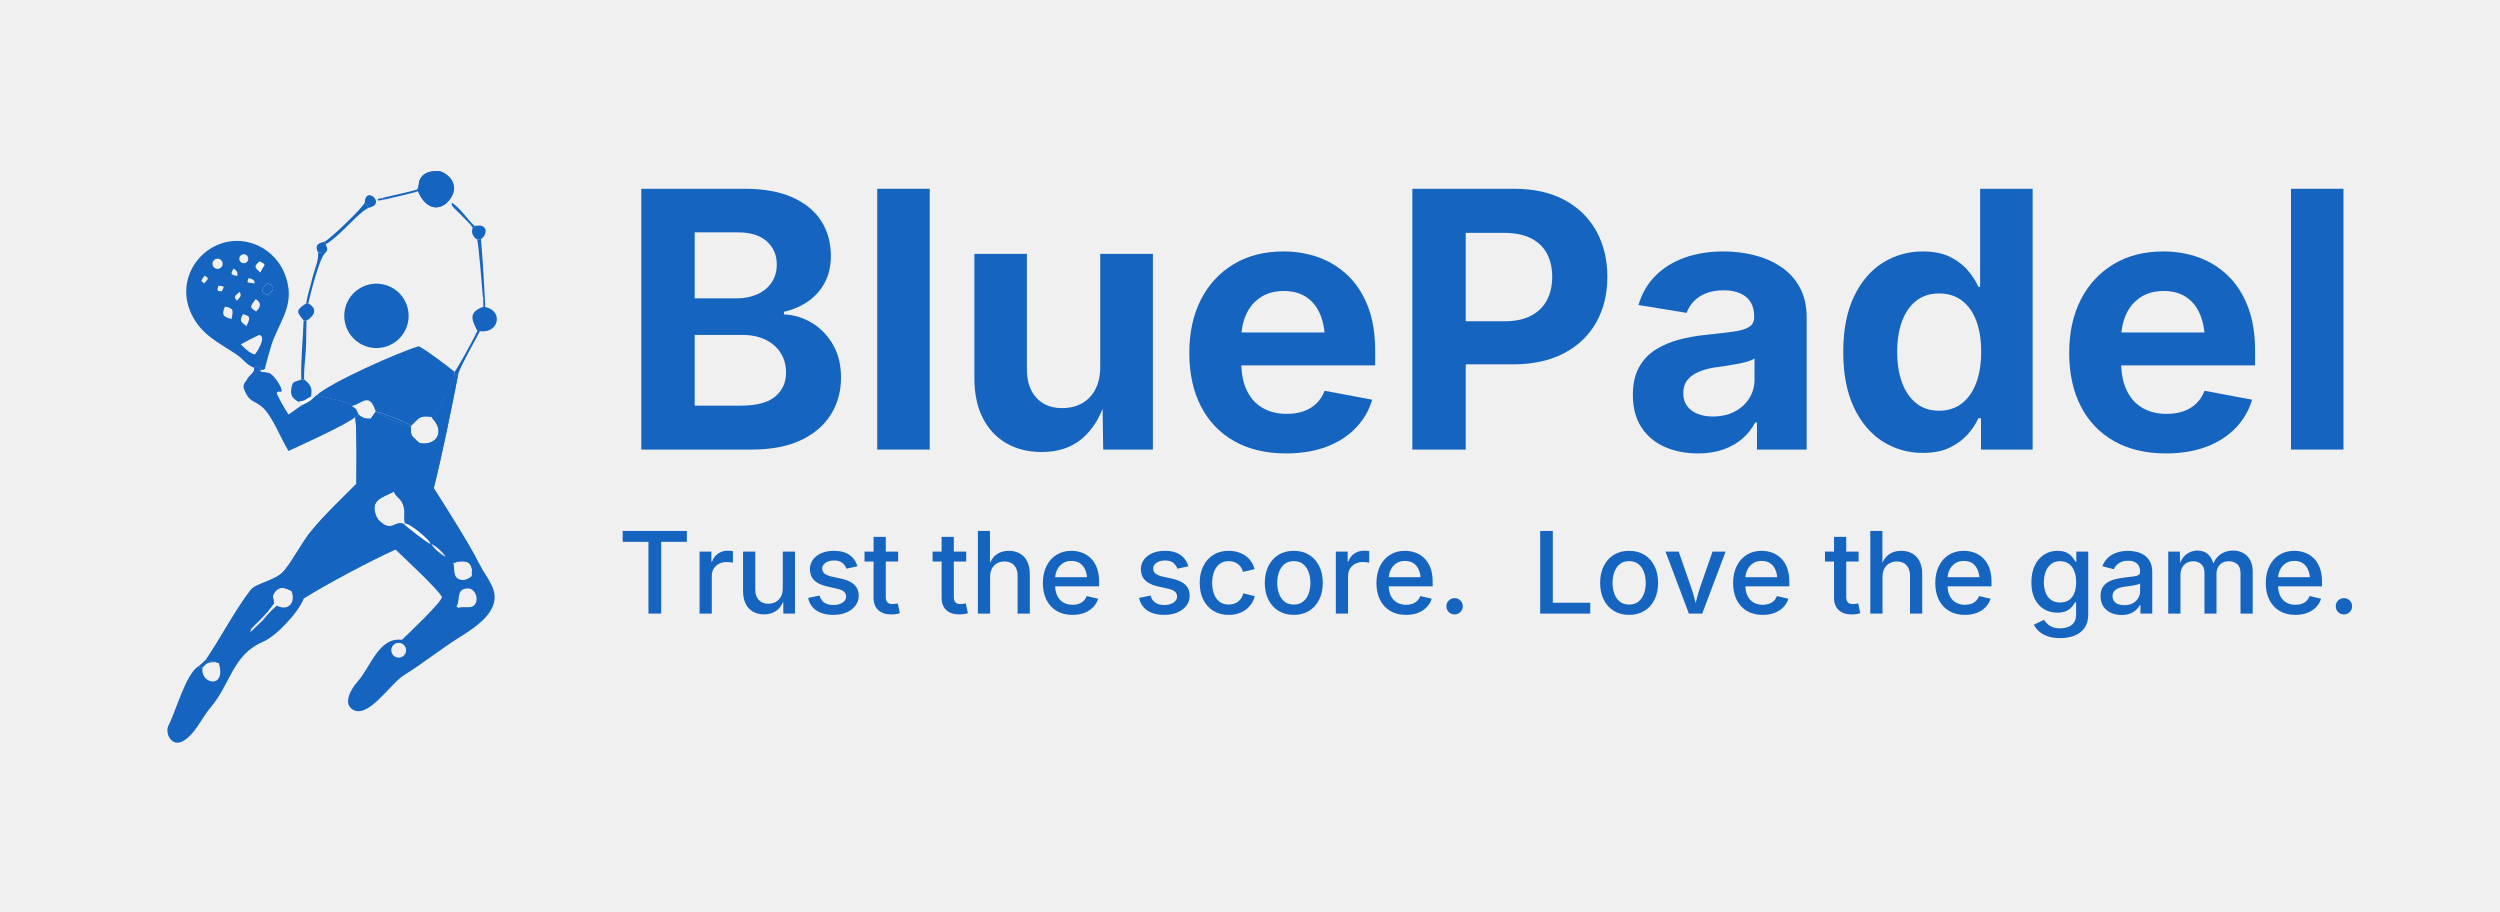
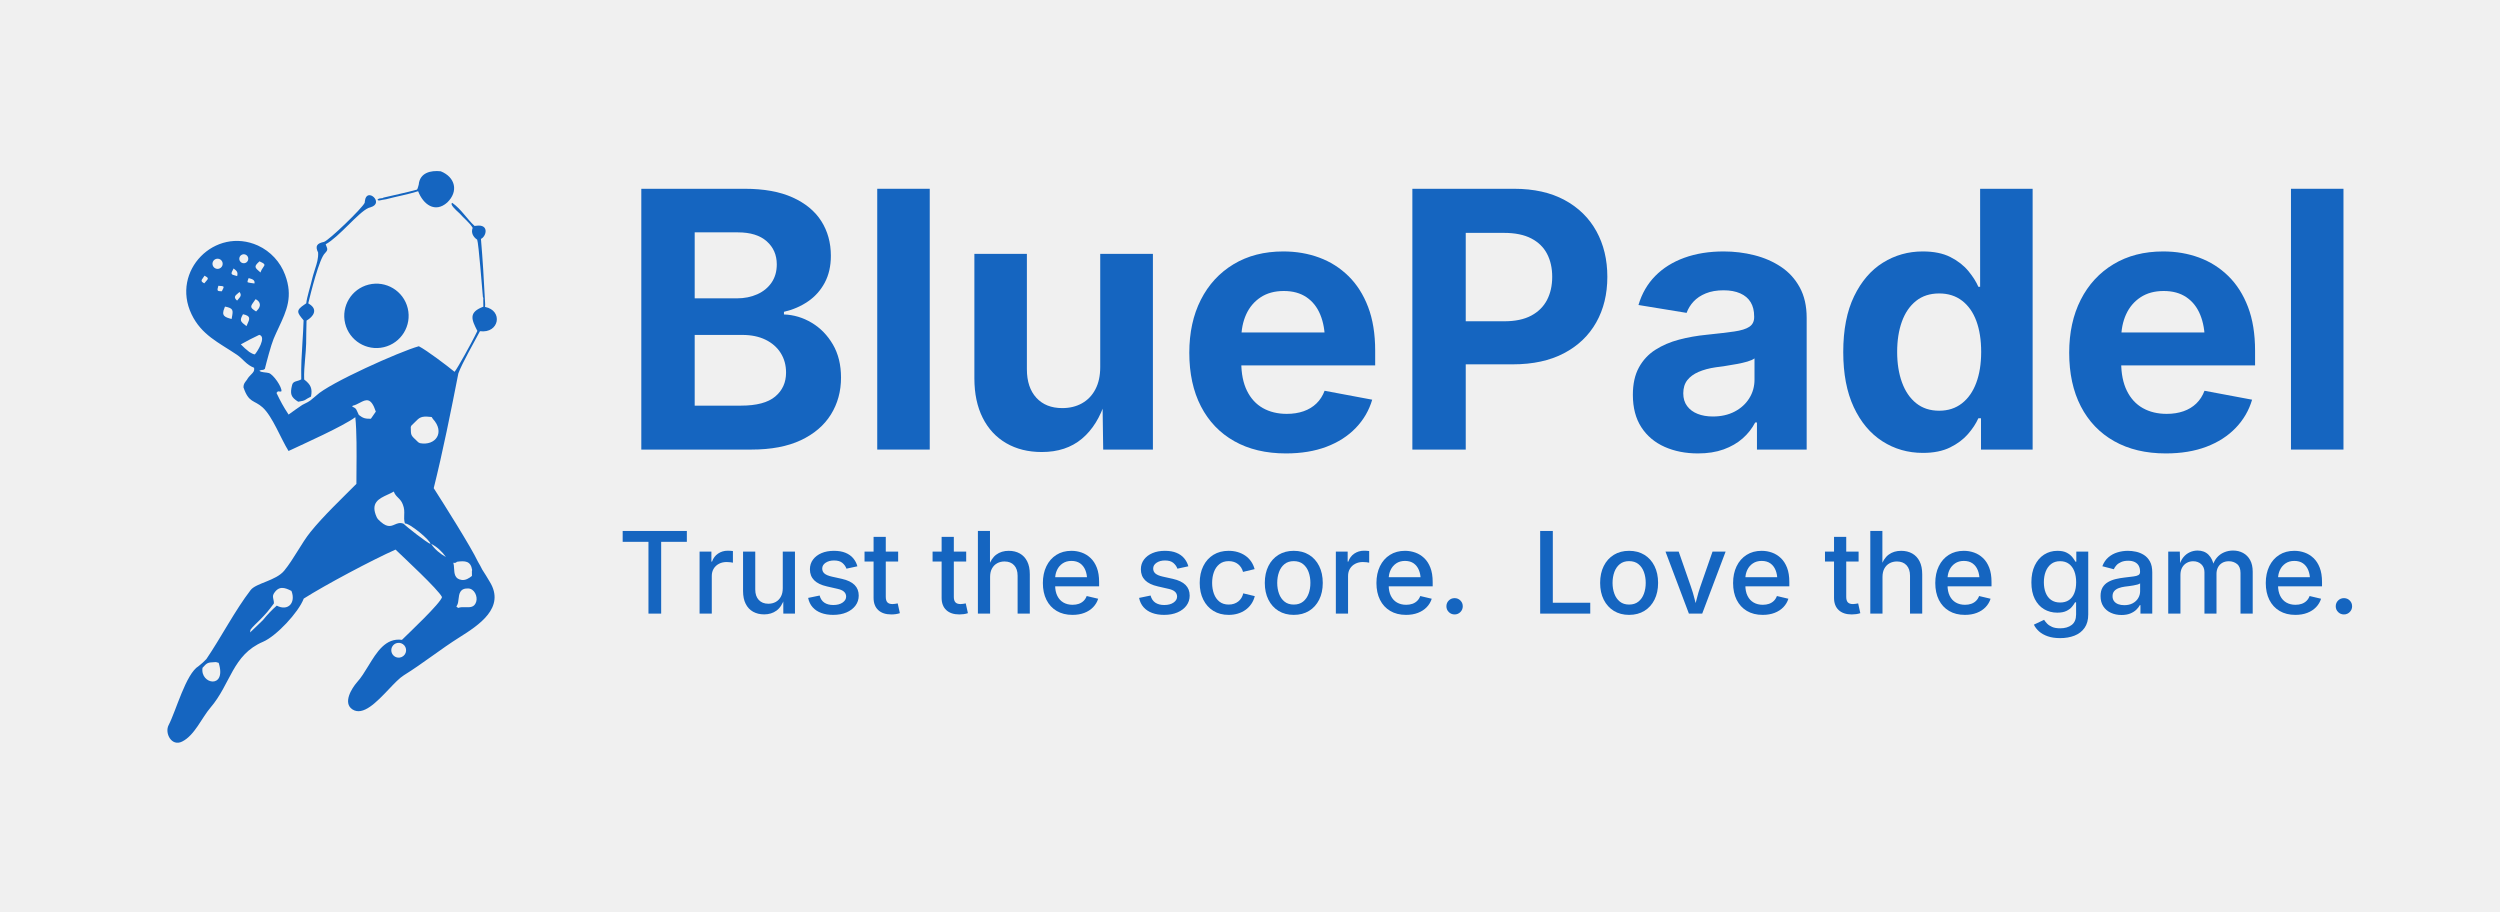
<svg xmlns="http://www.w3.org/2000/svg" width="823" height="300" viewBox="0 0 823 300">
-   <g transform="translate(-41.69,-209.95) scale(0.7023)">
-     <path fill="#1565C0" d="M274.209 473.991C270.862 491.089 266.87 511.021 262.669 527.773C267.278 534.977 280.028 555.115 283.403 562.259C284.228 563.591 284.702 564.585 285.417 565.954C286.48 567.535 287.888 569.897 288.876 571.565C296.486 583.779 283.706 592.039 274.699 597.707C265.82 603.294 257.672 609.887 248.633 615.501C242.312 619.427 231.829 636.295 224.548 631.463C219.966 628.423 224.224 621.586 226.714 618.744C233.122 611.756 236.842 597.393 247.78 598.87C250.952 595.733 265.844 581.763 266.556 578.826C264.847 575.284 248.562 560.228 244.768 556.566C233.836 561.418 211.809 573.131 201.745 579.524C199.245 586.096 188.809 597.159 182.663 599.776C168.282 605.9 167.547 619.557 157.991 630.673C153.971 635.349 150.582 643.659 144.746 646.54C139.779 649.064 136.455 642.561 138.398 638.851C141.894 632.174 146.464 614.761 152.489 611.161L154.285 611.991C153.124 619.783 165.736 622.077 161.867 609.655L160.579 609.289L160.69 609.048C158.482 608.73 157.561 609.353 156.101 607.882C162.968 597.774 169.524 585.053 176.856 575.527C179.375 572.256 188.723 571.172 192.604 566.432C197.085 560.957 200.687 553.547 204.873 548.348C210.927 540.828 219.578 532.656 226.424 525.758C226.427 516.753 226.802 503.1 225.916 494.499L227.555 493.445C229.588 495.043 230.634 495.264 233.203 495.237C234.084 494.059 234.668 493.03 235.525 491.889C236.531 493.381 249.818 498.853 251.904 499.098C251.998 503.519 251.834 502.765 255.424 506.26L256.226 506.684C263.56 508.039 268.123 501.612 262.244 495.27C265.302 490.724 269.248 481.179 272.538 475.687C273.12 475.112 273.648 474.589 274.209 473.991ZM236.477 542.258C243.024 549.151 244.052 542.656 248.567 544.451L249.149 544.342C248.204 540.717 249.645 538.959 248.113 535.228C246.913 532.304 244.921 532.066 243.954 529.361C239.356 532.067 232.07 532.965 235.965 541.438L236.477 542.258ZM195.979 575.943C192.936 574.381 190.034 573.293 187.645 577.309C186.777 578.767 187.937 580.291 187.723 581.845C185.121 585.31 184.208 586.469 181.135 589.562C180.156 590.537 177.368 593.15 176.774 594.144L176.583 595.41C178.578 593.433 180.686 591.583 182.642 589.588C184.383 587.396 186.962 584.642 189.086 582.838C194.422 585.609 198.134 581.476 195.979 575.943ZM271.857 562.725C272.717 565.401 271.175 570.178 275.803 570.794C277.602 571.033 279.216 570.009 280.582 568.912C280.56 568.156 280.561 567.456 280.564 566.701L280.676 566.109C280.015 561.851 277.344 561.755 273.611 562.259C272.844 562.861 272.798 562.859 271.857 562.725ZM261.46 553.898C263.102 556.419 265.745 558.608 268.383 560.042C266.735 557.665 264.097 555.101 261.46 553.898ZM245.554 600.342C243.715 600.719 242.508 602.491 242.831 604.341C243.154 606.191 244.889 607.449 246.748 607.181C248 607 249.055 606.153 249.502 604.969C249.948 603.785 249.715 602.452 248.894 601.49C248.073 600.527 246.794 600.087 245.554 600.342ZM273.28 583.311L274.13 583.903C277.196 582.731 281.265 585.174 282.575 581.028C283.367 578.523 281.724 574.884 278.848 574.779C273.253 574.577 274.932 580.076 273.74 582.418L273.28 583.311Z" />
-     <path fill="#1565C0" d="M233.203 495.237C234.084 494.059 234.668 493.03 235.525 491.889C236.531 493.381 249.818 498.853 251.904 499.098C251.998 503.519 251.834 502.765 255.424 506.26C254.185 509.359 250.177 517.263 248.428 520.685C246.901 523.875 244.636 525.515 243.954 529.361C239.356 532.067 232.07 532.965 235.965 541.438L236.477 542.258C231.996 545.265 226.82 551.251 222.744 553.996C216.309 558.33 201.889 573.628 195.979 575.943C192.936 574.381 190.034 573.293 187.645 577.309C186.777 578.767 187.937 580.291 187.723 581.845C185.121 585.31 184.208 586.469 181.135 589.562C180.156 590.537 177.368 593.15 176.774 594.144L176.583 595.41C173.247 598.744 165.296 607.422 161.867 609.655L160.579 609.289L160.69 609.048C158.482 608.73 157.561 609.353 156.101 607.882C162.968 597.774 169.524 585.053 176.856 575.527C179.375 572.256 188.723 571.172 192.604 566.432C197.085 560.957 200.687 553.547 204.873 548.348C210.927 540.828 219.578 532.656 226.424 525.758C226.427 516.753 226.802 503.1 225.916 494.499L227.555 493.445C229.588 495.043 230.634 495.264 233.203 495.237Z" />
-     <path fill="#1565C0" d="M233.203 495.237C234.084 494.059 234.668 493.03 235.525 491.889C236.531 493.381 249.818 498.853 251.904 499.098C251.998 503.519 251.834 502.765 255.424 506.26C254.185 509.359 250.177 517.263 248.428 520.685C245.874 516.063 233.974 498.608 233.203 495.237Z" />
-     <path fill="#1565C0" d="M195.979 575.943C197.229 573.4 231.017 545.531 235.6 541.743L235.965 541.438L236.477 542.258C231.996 545.265 226.82 551.251 222.744 553.996C216.309 558.33 201.889 573.628 195.979 575.943Z" />
-     <path fill="#1565C0" d="M160.69 609.048C166.284 605.792 171.017 597.944 176.774 594.144L176.583 595.41C173.247 598.744 165.296 607.422 161.867 609.655L160.579 609.289L160.69 609.048Z" />
-     <path fill="#1565C0" d="M274.209 473.991C270.862 491.089 266.87 511.021 262.669 527.773C267.278 534.977 280.028 555.115 283.403 562.259L282.905 562.869C281.884 564.056 281.96 564.87 280.676 566.109C280.015 561.851 277.344 561.755 273.611 562.259C268.035 548.468 257.344 533.73 248.826 521.702C247.495 524.126 245.927 527.522 243.954 529.361C244.636 525.515 246.901 523.875 248.428 520.685C250.177 517.263 254.185 509.359 255.424 506.26L256.226 506.684C263.56 508.039 268.123 501.612 262.244 495.27C265.302 490.724 269.248 481.179 272.538 475.687C273.12 475.112 273.648 474.589 274.209 473.991Z" />
-     <path fill="#1565C0" d="M248.428 520.685C250.177 517.263 254.185 509.359 255.424 506.26L256.226 506.684C255.255 511.582 251.296 517.337 248.826 521.702C247.495 524.126 245.927 527.522 243.954 529.361C244.636 525.515 246.901 523.875 248.428 520.685Z" />
-     <path fill="#1565C0" d="M283.403 562.259C284.228 563.591 284.702 564.585 285.417 565.954C286.48 567.535 287.888 569.897 288.876 571.565C284.936 573.028 283.679 570.545 280.582 568.912C280.56 568.156 280.561 567.456 280.564 566.701L280.676 566.109C281.96 564.87 281.884 564.056 282.905 562.869L283.403 562.259Z" />
-     <path fill="white" d="M249.149 544.342C251.131 543.935 261.393 552.402 261.117 553.922C259.396 553.297 249.76 545.764 248.567 544.451L249.149 544.342Z" />
-     <path fill="#1565C0" d="M274.13 583.903C272.536 585.431 270.321 586.598 268.491 587.928C262.891 591.992 257.459 596.315 251.758 600.238C251.258 600.582 250.656 601.32 250.062 600.848C249.907 600.071 252.507 598.264 252.884 598.079C256.856 596.12 270.517 583.83 273.28 583.311L274.13 583.903Z" />
-     <path fill="#1565C0" d="M178.449 471.326C174.78 469.935 173.366 467.221 170.353 465.197C161.834 459.474 153.825 455.993 149.151 446.256C139.368 425.874 160.193 404.965 180.295 414.058C186.179 416.775 190.748 421.711 193.005 427.787C197.617 440.142 192.065 447.244 187.621 457.767C186.457 460.523 184.241 468.833 183.505 471.89C182.521 472.426 183.018 472.298 182.039 472.359C181.004 471.037 179.914 470.258 178.449 471.326ZM167.929 448.469C168.612 444.582 169.148 443.485 164.837 442.653L164.567 443.321C163 447.001 164.725 447.637 167.929 448.469ZM161.735 424.955C162.592 424.816 163.307 424.224 163.602 423.407C163.896 422.59 163.725 421.678 163.154 421.024C162.583 420.37 161.702 420.077 160.853 420.259C159.586 420.531 158.766 421.763 159.006 423.037C159.245 424.31 160.456 425.161 161.735 424.955ZM185.042 437.21C187.284 435.097 188.995 433.261 184.676 431.772L184.002 432.473C181.764 434.687 181.65 436.483 185.042 437.21ZM179.412 444.948L179.986 444.332C181.839 442.437 181.538 440.395 179.189 439.168C176.582 442.732 176.214 442.927 179.412 444.948ZM174.895 451.814C176.365 448.555 177.343 447.149 173.271 446.229C171.523 449.294 172.083 449.665 174.895 451.814ZM161.716 432.901L161.549 433.581C160.93 435.535 161.622 435.408 163.339 435.483C164.681 432.891 164.602 433.153 161.716 432.901ZM175.908 429.3C175.753 429.769 175.308 430.684 175.399 431.186C175.681 431.523 178 431.695 178.631 431.826C179.062 430.061 177.248 429.682 175.908 429.3ZM172.245 460.368C173.901 462.001 174.323 462.447 176.191 463.905C176.847 464.273 178.031 465.052 178.804 465.07C179.683 464.259 184.525 456.818 180.891 455.9C177.955 457.282 175.071 458.772 172.245 460.368ZM155.244 428.168C154.001 430.15 152.909 430.603 155.12 431.756C156.655 429.775 157.864 429.532 155.244 428.168ZM168.853 424.789C167.222 427.754 167.626 427.577 170.539 428.346C170.97 426.455 170.365 425.934 168.853 424.789ZM170.494 439.852C171.791 438.272 172.931 437.53 171.629 435.813C169.837 437.371 168.444 438.048 170.494 439.852ZM172.592 418.412C171.579 418.991 171.232 420.285 171.82 421.294C172.408 422.302 173.705 422.639 174.709 422.043C175.701 421.454 176.033 420.175 175.452 419.178C174.871 418.18 173.594 417.838 172.592 418.412Z" />
-     <path fill="#1565C0" d="M184.676 431.772C188.995 433.261 187.284 435.097 185.042 437.21C181.65 436.483 181.764 434.687 184.002 432.473L184.676 431.772Z" />
-     <path fill="white" d="M181.008 421.443C185.235 423.312 182.585 423.222 181.465 426.672C178.696 424.333 178.211 423.911 181.008 421.443Z" />
-     <path fill="#1565C0" d="M255.694 461.243C259.528 463.24 268.788 470.249 272.43 473.231L272.328 474.212L272.538 475.687C269.248 481.179 265.302 490.724 262.244 495.27L261.707 494.42L260.87 494.344C255.693 493.757 255.642 495.3 252.175 498.473C250.993 497.23 236.572 491.699 235.525 491.889C232.48 482.517 229.152 488.148 224.742 489.109C221.236 486.839 212.053 485.409 207.702 484.284C213.633 478.562 246.77 463.706 255.694 461.243Z" />
-     <path fill="#1565C0" d="M261.707 494.42C263.885 488.976 269.206 479.228 272.328 474.212L272.538 475.687C269.248 481.179 265.302 490.724 262.244 495.27L261.707 494.42Z" />
-     <path fill="#1565C0" d="M178.449 471.326C179.914 470.258 181.004 471.037 182.039 472.359C181.671 472.453 181.285 472.51 180.968 472.698L180.944 472.761C181.95 473.625 184.066 473.42 185.37 473.807C187.53 474.449 191.627 480.474 191.282 482.345C190.863 482.645 190.09 482.411 189.642 482.375L188.964 483.124C190.818 486.996 192.24 489.671 194.638 493.277C196.673 491.829 199.021 490.066 201.08 488.738C202.895 487.835 204.586 487.092 206.043 485.669L206.6 485.216C206.965 484.903 207.332 484.592 207.702 484.284C212.053 485.409 221.236 486.839 224.742 489.109L224.445 489.543C226.724 490.515 226.23 490.828 227.555 493.445L225.916 494.499C220.143 498.785 201.885 506.928 194.613 510.344C191.015 504.611 187.088 494.068 182.428 489.884C178.495 486.352 175.958 487.938 173.477 480.468C173.508 478.817 174.116 478.303 175.105 476.962C176.727 474.093 178.922 473.809 178.449 471.326Z" />
-     <path fill="#1565C0" d="M178.449 471.326C179.914 470.258 181.004 471.037 182.039 472.359C181.671 472.453 181.285 472.51 180.968 472.698L180.944 472.761C181.95 473.625 184.066 473.42 185.37 473.807C187.53 474.449 191.627 480.474 191.282 482.345C190.863 482.645 190.09 482.411 189.642 482.375L188.964 483.124C184.556 477.797 184.228 473.574 177.018 476.803C176.245 477.171 175.937 477.105 175.105 476.962C176.727 474.093 178.922 473.809 178.449 471.326Z" />
-     <path fill="#1565C0" d="M177.018 476.803C178.251 469.914 188.069 477.203 189.642 482.375L188.964 483.124C184.556 477.797 184.228 473.574 177.018 476.803Z" />
-     <path fill="#1565C0" d="M207.702 484.284C212.053 485.409 221.236 486.839 224.742 489.109L224.445 489.543C218.344 488.304 213.133 486.392 206.6 485.216C206.965 484.903 207.332 484.592 207.702 484.284Z" />
-     <path fill="#1565C0" d="M232.177 432.354C240.303 430.334 248.52 435.315 250.488 443.454C252.455 451.594 247.419 459.778 239.268 461.692C231.191 463.589 223.098 458.61 221.149 450.545C219.2 442.481 224.125 434.356 232.177 432.354Z" />
-     <path fill="#1565C0" d="M255.637 385.503C256.138 379.888 261.268 378.721 265.963 379.238C272.805 382 274.402 388.679 268.988 393.878C263.261 398.954 257.71 394.736 255.36 388.584L255.637 385.503Z" />
-     <path fill="#1565C0" d="M255.637 385.503C256.138 379.888 261.268 378.721 265.963 379.238C264.421 380.974 262.395 382.193 260.442 384.41C260.491 386.739 260.521 388.853 260.706 391.182C265.68 394.067 263.635 393.007 268.988 393.878C263.261 398.954 257.71 394.736 255.36 388.584L255.637 385.503Z" />
-     <path fill="#1565C0" d="M286.723 442.821C295.293 444.466 293.458 455.381 284.344 454.193L283.126 454.065C280.38 448.715 278.849 445.346 285.928 442.713L286.723 442.821Z" />
-     <path fill="#1565C0" d="M200.576 476.774C201.032 476.797 201.488 476.821 201.943 476.845C205.061 479.2 205.887 481.12 205.135 484.848C205.435 485.124 205.738 485.398 206.043 485.669C204.586 487.092 202.895 487.835 201.08 488.738L199.141 487.263C195.675 485.071 195.246 483.629 196.287 479.392C196.774 477.406 198.852 477.818 200.576 476.774Z" />
-     <path fill="white" d="M205.135 484.848C205.435 485.124 205.738 485.398 206.043 485.669C204.586 487.092 202.895 487.835 201.08 488.738L199.141 487.263C203.018 486.686 202.029 486.326 205.135 484.848Z" />
-     <path fill="#1565C0" d="M201.671 449.109L203.051 449.229C202.895 452.785 202.96 456.407 202.866 459.999C202.722 465.488 201.712 471.506 201.943 476.845C201.488 476.821 201.032 476.797 200.576 476.774C200.33 467.075 201.385 458.603 201.671 449.109Z" />
-     <path fill="#1565C0" d="M202.915 441.123L203.853 441.145L204.455 441.538C208.453 444.083 206.302 447.35 203.051 449.229L201.671 449.109C198.678 445.486 197.8 444.517 202.211 441.605L202.915 441.123Z" />
-     <path fill="#1565C0" d="M283.037 411.299L284.805 410.925C285.629 420.526 286.209 430.38 286.693 440.004C286.758 441.294 286.833 441.553 286.723 442.821L285.928 442.713C285.949 441.616 285.934 440.519 285.884 439.423C285.923 438.69 285.991 438.696 285.714 438.106C285.358 434.247 283.726 413.108 283.037 411.299Z" />
-     <path fill="#1565C0" d="M230.306 394.002C231.378 395.118 231.395 395.072 232.055 396.429C227.134 398.665 218.451 409.908 212.025 413.456C211.747 413.061 211.512 412.718 211.21 412.34C213.608 411.577 229.172 396.547 230.306 394.002Z" />
-     <path fill="#1565C0" d="M281.827 404.863L282.654 404.763C288.776 403.926 287.374 409.758 284.805 410.925L283.037 411.299C281.141 410.018 280.046 408.003 280.927 405.742C281.182 405.507 281.608 405.141 281.827 404.863Z" />
-     <path fill="#1565C0" d="M283.126 454.065L284.344 454.193C281.581 459.454 276.036 469.026 274.209 473.991C273.648 474.589 273.12 475.112 272.538 475.687L272.328 474.212L272.43 473.231C273.768 471.771 280.695 459.018 281.929 456.487L283.126 454.065Z" />
-     <path fill="#1565C0" d="M208.477 417.314C209.564 417.426 210.653 417.513 211.745 417.575C209.027 419.946 204.948 436.638 203.853 441.145L202.915 441.123C203.205 438.231 204.974 432.872 205.649 429.783L206.118 428.012C207.2 424.072 208.69 421.157 208.477 417.314Z" />
-     <path fill="#1565C0" d="M230.306 394.002L230.399 393.248C231.078 386.334 239.837 394.108 233.093 396.091C232.745 396.197 232.399 396.31 232.055 396.429C231.395 395.072 231.378 395.118 230.306 394.002Z" />
-     <path fill="#1565C0" d="M235.525 491.889C236.572 491.699 250.993 497.23 252.175 498.473L251.904 499.098C249.818 498.853 236.531 493.381 235.525 491.889Z" />
-     <path fill="#1565C0" d="M208.477 417.314C206.865 414.115 208.153 412.978 211.21 412.34C211.512 412.718 211.747 413.061 212.025 413.456C212.769 415.48 213.328 415.956 211.745 417.575C210.653 417.513 209.564 417.426 208.477 417.314Z" />
-     <path fill="#1565C0" d="M280.927 405.742C279.355 403.161 276.861 401.372 274.903 399.085C274.542 398.663 269.682 394.726 271.377 394.041C275.603 397.026 278.422 401.835 281.827 404.863C281.608 405.141 281.182 405.507 280.927 405.742Z" />
-     <path fill="#1565C0" d="M255.637 385.503L255.36 388.584C250.791 390.043 245.028 391.1 240.323 392.347L239.181 391.556C244.378 390.293 249.676 389.267 254.814 387.826C255.063 387.756 255.56 385.757 255.637 385.503Z" />
-     <path fill="#1565C0" d="M156.101 607.882C157.561 609.353 158.482 608.73 160.69 609.048L160.579 609.289C157.006 609.532 156.668 609.219 154.285 611.991L152.489 611.161C154.315 609.73 154.561 609.393 156.101 607.882Z" />
-     <path fill="#1565C0" d="M238.561 392.638C238.028 392.747 236.828 393.209 236.355 392.689C236.357 392.094 237.41 391.946 237.832 391.913L238.648 391.825L238.561 392.638Z" />
-     <path fill="#1565C0" d="M238.648 391.825L239.181 391.556L240.323 392.347L238.561 392.638L238.648 391.825Z" />
-   </g>
+   <path fill="#1565C0" fill-rule="nonzero" d="M150.887 122.934C148.536 134.942 145.733 148.94 142.782 160.705C146.019 165.764 154.974 179.907 157.344 184.924C157.923 185.86 158.256 186.558 158.758 187.52C159.505 188.63 160.494 190.289 161.188 191.46C166.532 200.038 157.557 205.839 151.231 209.82C144.995 213.743 139.273 218.374 132.925 222.316C131.512 223.194 129.802 224.993 127.963 226.929C124.026 231.072 119.495 235.84 116.01 233.526C112.792 231.391 115.783 226.59 117.531 224.594C118.875 223.128 120.051 221.201 121.243 219.246C124.044 214.654 126.938 209.909 132.326 210.636C134.554 208.433 145.012 198.622 145.512 196.559C144.312 194.072 132.875 183.498 130.211 180.926C122.533 184.334 107.063 192.56 99.996 197.05C98.24 201.665 90.911 209.435 86.594 211.273C76.494 215.574 75.978 225.165 69.267 232.972C66.444 236.256 64.064 242.092 59.965 244.115C56.477 245.888 54.142 241.321 55.507 238.715C57.962 234.026 61.172 221.797 65.403 219.268C66.685 218.263 66.858 218.027 67.94 216.966C72.762 209.867 77.367 200.933 82.516 194.243C84.285 191.945 90.85 191.184 93.576 187.855C96.723 184.01 99.252 178.806 102.192 175.155C106.444 169.874 112.52 164.134 117.328 159.29C117.328 157.931 117.341 156.423 117.354 154.83C117.402 149.01 117.459 142.08 116.971 137.337C112.916 140.347 100.094 146.066 94.987 148.465C92.46 144.438 89.702 137.034 86.429 134.096C83.667 131.615 81.885 132.729 80.143 127.483C80.165 126.323 80.592 125.962 81.286 125.02C81.734 124.228 82.244 123.716 82.679 123.281C83.348 122.61 83.836 122.12 83.635 121.062C81.058 120.085 80.065 118.179 77.949 116.758C71.966 112.739 66.341 110.294 63.059 103.456C56.188 89.141 70.814 74.457 84.931 80.843C89.064 82.751 92.272 86.218 93.857 90.485C96.524 97.629 94.352 102.272 91.76 107.814C91.203 109.003 90.628 110.234 90.076 111.54C89.259 113.475 87.702 119.311 87.186 121.458C86.824 121.655 86.747 121.725 86.658 121.752C86.576 121.777 86.484 121.767 86.156 121.788C85.898 121.854 85.626 121.894 85.404 122.026L85.387 122.07C86.093 122.677 87.58 122.533 88.495 122.805C90.012 123.256 92.89 127.487 92.647 128.801C92.422 128.962 92.052 128.904 91.749 128.856C91.656 128.842 91.569 128.828 91.496 128.822L91.019 129.348C92.321 132.067 93.32 133.946 95.004 136.478C96.433 135.462 98.082 134.223 99.528 133.291C100.803 132.657 101.991 132.135 103.014 131.135L103.405 130.817C103.662 130.597 103.919 130.379 104.179 130.163C108.344 126.144 131.617 115.711 137.884 113.981C140.577 115.383 147.08 120.306 149.638 122.4C150.577 121.375 155.442 112.418 156.309 110.641L157.149 108.94C155.221 105.183 154.146 102.816 159.117 100.967C159.132 100.197 159.121 99.426 159.086 98.657C159.091 98.566 159.097 98.492 159.101 98.428C159.123 98.13 159.127 98.073 158.967 97.732C158.717 95.022 157.571 80.176 157.087 78.905C155.755 78.006 154.986 76.591 155.605 75.003C154.501 73.19 152.749 71.934 151.374 70.327C151.331 70.276 151.194 70.153 151.003 69.98C150.084 69.148 147.912 67.183 148.898 66.785C151.866 68.881 153.846 72.259 156.237 74.385L156.818 74.315C161.117 73.727 160.133 77.823 158.329 78.643C158.907 85.385 159.315 92.306 159.654 99.065C159.665 99.277 159.676 99.449 159.686 99.6L159.686 99.6C159.718 100.095 159.735 100.361 159.676 101.043C165.694 102.198 164.406 109.864 158.005 109.03C156.064 112.725 152.17 119.447 150.887 122.934ZM121.368 93.692C127.075 92.274 132.846 95.772 134.228 101.488C135.609 107.204 132.072 112.952 126.348 114.296C120.675 115.629 114.992 112.132 113.623 106.468C112.254 100.804 115.713 95.098 121.368 93.692ZM102.376 130.559C100.195 131.597 100.89 131.85 98.167 132.255C95.733 130.715 95.431 129.703 96.162 126.727C96.504 125.332 97.964 125.622 99.175 124.888C99.067 120.644 99.314 116.733 99.564 112.776C99.715 110.382 99.868 107.972 99.944 105.459L99.873 105.374C97.828 102.899 97.26 102.211 100.323 100.189L100.817 99.851C101.021 97.82 102.263 94.056 102.737 91.887L103.067 90.643C103.272 89.896 103.498 89.201 103.716 88.532C104.304 86.723 104.833 85.1 104.723 83.13C103.591 80.883 104.496 80.084 106.643 79.636C108.327 79.101 119.257 68.545 120.054 66.758L120.119 66.228C120.596 61.372 126.748 66.832 122.011 68.225C121.767 68.299 121.524 68.379 121.282 68.462C117.826 70.032 111.728 77.928 107.215 80.42C107.29 80.622 107.361 80.803 107.426 80.966C107.819 81.953 107.972 82.338 107.019 83.313C105.11 84.978 102.245 96.701 101.476 99.866L101.899 100.142C104.707 101.929 103.196 104.224 100.913 105.544C100.803 108.041 100.849 110.585 100.783 113.107C100.741 114.686 100.598 116.328 100.454 117.973C100.247 120.344 100.039 122.724 100.135 124.938C102.324 126.592 102.904 127.941 102.376 130.559ZM137.844 60.789C138.196 56.845 141.799 56.026 145.096 56.389C149.901 58.329 151.023 63.019 147.22 66.671C143.198 70.235 139.3 67.273 137.649 62.953C134.441 63.977 130.393 64.72 127.089 65.595L125.851 65.8C125.783 65.814 125.699 65.836 125.605 65.861C125.186 65.972 124.574 66.134 124.302 65.835C124.304 65.418 125.043 65.314 125.339 65.29L125.912 65.229L126.287 65.04C129.937 64.153 133.657 63.432 137.266 62.42C137.441 62.371 137.79 60.967 137.844 60.789ZM124.388 170.878C127.224 173.864 128.585 173.272 129.957 172.677C130.808 172.307 131.664 171.935 132.879 172.418C133.716 173.34 140.484 178.63 141.692 179.069C141.886 178.002 134.679 172.056 133.287 172.341C132.991 171.205 133.029 170.33 133.066 169.476C133.111 168.417 133.155 167.391 132.56 165.941C131.717 163.887 130.318 163.72 129.639 161.82C129.015 162.187 128.321 162.507 127.627 162.827C124.726 164.163 121.821 165.501 124.028 170.302ZM142.107 137.281 141.519 137.228C138.618 136.899 138.009 137.522 136.644 138.92C136.298 139.274 135.904 139.677 135.413 140.128L135.222 140.567C135.253 142.028 135.244 142.685 135.489 143.226C135.764 143.834 136.36 144.298 137.694 145.596L138.258 145.894C143.408 146.846 146.613 142.332 142.484 137.878ZM95.946 194.535C93.809 193.438 91.771 192.674 90.093 195.494C89.731 196.101 89.871 196.725 90.013 197.36C90.11 197.795 90.209 198.236 90.148 198.68C88.32 201.113 87.679 201.927 85.521 204.099C84.834 204.784 82.876 206.619 82.458 207.317L82.324 208.206C83.725 206.818 85.206 205.519 86.579 204.118C87.802 202.578 89.613 200.644 91.105 199.377C94.853 201.323 97.46 198.421 95.946 194.535ZM150.831 200.125C151.597 199.833 152.451 199.861 153.275 199.888C154.771 199.937 156.169 199.983 156.762 198.106C157.319 196.347 156.165 193.791 154.145 193.717C151.353 193.616 151.14 195.537 150.951 197.247C150.873 197.944 150.8 198.606 150.558 199.082L150.235 199.709ZM150.467 184.924C149.928 185.347 149.896 185.346 149.235 185.252C149.406 185.782 149.442 186.431 149.479 187.098C149.573 188.793 149.674 190.608 152.006 190.919C153.27 191.086 154.403 190.367 155.363 189.597C155.347 189.066 155.348 188.574 155.35 188.044L155.429 187.628C154.965 184.638 153.089 184.571 150.467 184.924ZM66.664 219.851C65.849 225.324 74.706 226.935 71.989 218.211L71.085 217.954C70.804 217.973 70.552 217.987 70.323 218C68.504 218.102 68.151 218.122 66.664 219.851ZM123.719 135.504C122.138 130.638 120.449 131.53 118.425 132.599C117.71 132.976 116.954 133.375 116.146 133.551L115.938 133.856C117.538 134.539 117.191 134.758 118.122 136.596C119.55 137.719 120.284 137.874 122.088 137.855C122.707 137.028 123.117 136.305 123.719 135.504ZM79.278 113.366C80.441 114.513 80.737 114.827 82.049 115.85C82.51 116.109 83.341 116.656 83.884 116.669C84.501 116.099 87.902 110.873 85.35 110.229C83.288 111.199 81.262 112.246 79.278 113.366ZM130.763 211.67C129.471 211.935 128.623 213.179 128.85 214.479C129.077 215.778 130.296 216.661 131.601 216.473C132.48 216.346 133.221 215.751 133.535 214.92C133.848 214.088 133.685 213.152 133.108 212.476C132.532 211.8 131.633 211.491 130.763 211.67ZM76.247 105.01C76.28 104.819 76.313 104.637 76.345 104.464C76.762 102.173 76.891 101.469 74.075 100.925L73.885 101.394C72.785 103.979 73.996 104.425 76.247 105.01ZM71.896 88.496C72.498 88.398 73.001 87.983 73.208 87.409C73.414 86.835 73.294 86.194 72.893 85.735C72.492 85.276 71.873 85.07 71.277 85.198C70.387 85.389 69.811 86.254 69.98 87.149C70.148 88.043 70.998 88.641 71.896 88.496ZM84.311 102.537 84.714 102.104C86.016 100.774 85.804 99.339 84.154 98.478C84.071 98.592 83.99 98.702 83.913 98.807C82.305 100.996 82.168 101.183 84.311 102.537ZM81.139 107.359C81.21 107.201 81.28 107.049 81.347 106.903C82.249 104.936 82.661 104.038 79.998 103.437C78.786 105.562 79.154 105.843 81.064 107.302ZM79.521 83.901C78.81 84.307 78.566 85.216 78.979 85.925C79.392 86.633 80.303 86.869 81.008 86.451C81.705 86.037 81.938 85.139 81.53 84.439C81.122 83.738 80.225 83.498 79.521 83.901ZM85.432 86.029C83.468 87.763 83.808 88.059 85.753 89.702C86.011 88.906 86.385 88.379 86.666 87.983C87.241 87.172 87.426 86.911 85.432 86.029ZM141.933 179.053C143.087 180.823 144.943 182.36 146.795 183.367C145.638 181.698 143.785 179.897 141.933 179.053ZM76.895 88.379C75.838 90.302 75.999 90.343 77.641 90.764C77.777 90.799 77.923 90.836 78.08 90.877C78.382 89.549 77.957 89.183 76.895 88.379ZM78.048 98.958C78.184 98.793 78.317 98.641 78.442 98.497C79.159 97.678 79.623 97.148 78.845 96.121C78.693 96.254 78.545 96.377 78.405 96.494C77.385 97.342 76.782 97.844 78.048 98.958ZM67.338 90.752C67.163 91.032 66.992 91.268 66.843 91.473C66.251 92.292 66.009 92.625 67.251 93.272C67.471 92.988 67.682 92.755 67.862 92.555C68.564 91.778 68.802 91.515 67.338 90.752ZM71.883 94.076 71.766 94.554C71.362 95.828 71.752 95.842 72.775 95.88C72.854 95.883 72.937 95.886 73.023 95.89L73.074 95.791C73.496 94.977 73.697 94.588 73.579 94.386C73.449 94.163 72.928 94.168 71.883 94.076ZM81.85 91.547C81.824 91.625 81.787 91.721 81.746 91.826C81.614 92.165 81.444 92.603 81.493 92.872C81.691 93.109 83.319 93.229 83.763 93.321C84.046 92.16 82.945 91.853 82.031 91.598C81.97 91.581 81.909 91.564 81.85 91.547Z" />
  <path d="M135 0V1490H726Q890 1490 999.5 1440.5Q1109 1391 1163.5 1305.0Q1218 1219 1218 1107Q1218 1019 1183.0 953.5Q1148 888 1087.5 846.5Q1027 805 950 787V772Q1034 769 1108.5 724.5Q1183 680 1229.5 600.5Q1276 521 1276 411Q1276 293 1218.0 200.0Q1160 107 1046.5 53.5Q933 0 764 0ZM440 251H704Q838 251 900.0 303.0Q962 355 962 440Q962 503 931.5 551.5Q901 600 845.0 627.5Q789 655 712 655H440ZM440 864H681Q746 864 798.0 887.5Q850 911 879.5 954.5Q909 998 909 1058Q909 1139 851.5 1190.0Q794 1241 687 1241H440Z" fill="#1565C0" transform="translate(203.34,148.00) scale(0.05762,-0.05762)" />
  <path d="M428 1490V0H128V1490Z" fill="#1565C0" transform="translate(281.41,148.00) scale(0.05762,-0.05762)" />
  <path d="M513 -14Q397 -14 310.0 36.5Q223 87 175.5 181.5Q128 276 128 407V1118H428V459Q428 355 482.0 296.0Q536 237 630 237Q694 237 743.0 264.5Q792 292 819.5 344.5Q847 397 847 471V1118H1148V0H864L860 279H877Q833 138 742.5 62.0Q652 -14 513 -14Z" fill="#1565C0" transform="translate(313.39,148.00) scale(0.05762,-0.05762)" />
  <path d="M633 -22Q462 -22 338.0 48.0Q214 118 147.5 247.0Q81 376 81 553Q81 726 147.0 856.0Q213 986 334.0 1059.0Q455 1132 618 1132Q728 1132 823.0 1097.0Q918 1062 990.0 991.5Q1062 921 1102.5 815.0Q1143 709 1143 565V481H204V669H996L856 619Q856 706 829.5 770.5Q803 835 750.5 870.5Q698 906 621 906Q543 906 488.5 870.0Q434 834 406.0 772.5Q378 711 378 632V499Q378 402 410.5 336.0Q443 270 501.5 237.0Q560 204 638 204Q691 204 734.0 219.0Q777 234 807.5 263.5Q838 293 854 336L1126 285Q1099 193 1032.0 123.5Q965 54 864.5 16.0Q764 -22 633 -22Z" fill="#1565C0" transform="translate(386.85,148.00) scale(0.05762,-0.05762)" />
  <path d="M135 0V1490H716Q886 1490 1005.0 1425.5Q1124 1361 1186.5 1247.5Q1249 1134 1249 987Q1249 839 1185.5 726.5Q1122 614 1001.5 550.5Q881 487 709 487H335V733H660Q754 733 814.5 765.5Q875 798 904.5 855.0Q934 912 934 987Q934 1062 904.5 1118.5Q875 1175 814.0 1206.5Q753 1238 659 1238H440V0Z" fill="#1565C0" transform="translate(457.17,148.00) scale(0.05762,-0.05762)" />
  <path d="M440 -22Q334 -22 249.5 15.5Q165 53 116.5 127.5Q68 202 68 313Q68 406 102.5 469.0Q137 532 196.5 570.0Q256 608 331.5 628.0Q407 648 490 656Q587 666 646.5 674.5Q706 683 733.5 701.5Q761 720 761 756V761Q761 809 741.0 842.0Q721 875 681.5 892.5Q642 910 586 910Q528 910 485.0 892.5Q442 875 415.0 846.0Q388 817 375 781L100 826Q129 924 196.0 992.0Q263 1060 362.5 1096.0Q462 1132 587 1132Q677 1132 762.0 1110.5Q847 1089 914.5 1044.0Q982 999 1021.5 926.5Q1061 854 1061 753V0H777V155H767Q740 103 695.0 63.5Q650 24 586.5 1.0Q523 -22 440 -22ZM525 189Q596 189 649.5 217.0Q703 245 733.0 293.0Q763 341 763 400V521Q750 511 723.0 503.0Q696 495 663.0 489.0Q630 483 598.0 478.0Q566 473 541 470Q486 462 444.0 444.0Q402 426 379.0 396.5Q356 367 356 321Q356 278 378.0 248.5Q400 219 438.0 204.0Q476 189 525 189Z" fill="#1565C0" transform="translate(533.62,148.00) scale(0.05762,-0.05762)" />
  <path d="M536 -19Q408 -19 304.5 47.5Q201 114 141.0 242.5Q81 371 81 557Q81 748 143.0 876.0Q205 1004 308.0 1068.0Q411 1132 535 1132Q630 1132 693.0 1100.0Q756 1068 795.0 1021.0Q834 974 853 930H863V1490H1163V0H868V179H853Q833 134 793.5 88.5Q754 43 691.0 12.0Q628 -19 536 -19ZM629 222Q705 222 759.0 264.0Q813 306 841.0 381.5Q869 457 869 558Q869 660 841.5 734.5Q814 809 760.0 850.5Q706 892 629 892Q550 892 496.5 849.0Q443 806 416.0 731.0Q389 656 389 558Q389 460 416.5 384.0Q444 308 497.5 265.0Q551 222 629 222Z" fill="#1565C0" transform="translate(602.13,148.00) scale(0.05762,-0.05762)" />
  <path d="M633 -22Q462 -22 338.0 48.0Q214 118 147.5 247.0Q81 376 81 553Q81 726 147.0 856.0Q213 986 334.0 1059.0Q455 1132 618 1132Q728 1132 823.0 1097.0Q918 1062 990.0 991.5Q1062 921 1102.5 815.0Q1143 709 1143 565V481H204V669H996L856 619Q856 706 829.5 770.5Q803 835 750.5 870.5Q698 906 621 906Q543 906 488.5 870.0Q434 834 406.0 772.5Q378 711 378 632V499Q378 402 410.5 336.0Q443 270 501.5 237.0Q560 204 638 204Q691 204 734.0 219.0Q777 234 807.5 263.5Q838 293 854 336L1126 285Q1099 193 1032.0 123.5Q965 54 864.5 16.0Q764 -22 633 -22Z" fill="#1565C0" transform="translate(676.51,148.00) scale(0.05762,-0.05762)" />
  <path d="M428 1490V0H128V1490Z" fill="#1565C0" transform="translate(746.81,148.00) scale(0.05762,-0.05762)" />
  <path d="M90 1294V1490H1247V1294H784V0H555V1294Z" fill="#1565C0" transform="translate(203.34,202.00) scale(0.01826,-0.01826)" />
  <path d="M148 0V1118H361V938H373Q404 1030 481.0 1082.0Q558 1134 656 1134Q677 1134 704.0 1132.5Q731 1131 749 1128V918Q737 922 703.0 926.0Q669 930 634 930Q558 930 497.0 898.0Q436 866 402.0 809.5Q368 753 368 679V0Z" fill="#1565C0" transform="translate(227.60,202.00) scale(0.01826,-0.01826)" />
  <path d="M529 -14Q415 -14 329.0 34.0Q243 82 195.5 176.0Q148 270 148 408V1118H368V435Q368 314 431.5 246.0Q495 178 604 178Q679 178 737.5 210.5Q796 243 830.0 305.5Q864 368 864 456V1118H1084V0H874L873 274H894Q845 122 751.0 54.0Q657 -14 529 -14Z" fill="#1565C0" transform="translate(241.91,202.00) scale(0.01826,-0.01826)" />
  <path d="M549 -23Q428 -23 333.5 12.0Q239 47 178.5 115.5Q118 184 98 283L305 326Q328 239 391.0 197.0Q454 155 551 155Q657 155 720.0 199.5Q783 244 783 306Q783 360 744.5 395.0Q706 430 626 447L438 490Q282 525 206.0 602.0Q130 679 130 799Q130 899 186.0 974.0Q242 1049 339.0 1090.5Q436 1132 563 1132Q684 1132 770.0 1097.0Q856 1062 909.5 999.0Q963 936 986 853L789 810Q768 869 716.0 913.5Q664 958 565 958Q474 958 413.0 917.0Q352 876 352 813Q352 757 392.5 722.5Q433 688 525 667L705 627Q860 592 935.0 517.0Q1010 442 1010 325Q1010 223 951.5 144.5Q893 66 789.5 21.5Q686 -23 549 -23Z" fill="#1565C0" transform="translate(264.25,202.00) scale(0.01826,-0.01826)" />
  <path d="M626 1118V939H20V1118ZM183 1384H403V302Q403 235 431.5 203.5Q460 172 525 172Q542 172 570.0 176.0Q598 180 618 184L657 8Q622 -4 582.0 -9.5Q542 -15 503 -15Q351 -15 267.0 63.5Q183 142 183 284Z" fill="#1565C0" transform="translate(284.24,202.00) scale(0.01826,-0.01826)" />
  <path d="M626 1118V939H20V1118ZM183 1384H403V302Q403 235 431.5 203.5Q460 172 525 172Q542 172 570.0 176.0Q598 180 618 184L657 8Q622 -4 582.0 -9.5Q542 -15 503 -15Q351 -15 267.0 63.5Q183 142 183 284Z" fill="#1565C0" transform="translate(306.64,202.00) scale(0.01826,-0.01826)" />
  <path d="M368 662V0H148V1490H366V844H337Q386 994 479.0 1063.0Q572 1132 704 1132Q818 1132 903.5 1084.0Q989 1036 1036.5 942.5Q1084 849 1084 710V0H864V683Q864 804 801.0 872.0Q738 940 628 940Q554 940 495.0 907.5Q436 875 402.0 813.0Q368 751 368 662Z" fill="#1565C0" transform="translate(319.22,202.00) scale(0.01826,-0.01826)" />
  <path d="M630 -23Q465 -23 345.0 48.0Q225 119 160.5 248.0Q96 377 96 551Q96 723 159.5 854.0Q223 985 339.0 1058.5Q455 1132 611 1132Q707 1132 796.0 1100.5Q885 1069 956.0 1002.0Q1027 935 1068.5 828.5Q1110 722 1110 570V492H219V656H997L894 602Q894 705 862.0 783.5Q830 862 767.5 906.0Q705 950 611 950Q518 950 452.0 905.0Q386 860 351.5 786.5Q317 713 317 626V514Q317 399 356.5 319.5Q396 240 467.0 199.5Q538 159 632 159Q694 159 744.0 176.5Q794 194 830.5 229.5Q867 265 886 317L1093 268Q1066 182 1002.5 116.0Q939 50 844.5 13.5Q750 -23 630 -23Z" fill="#1565C0" transform="translate(341.56,202.00) scale(0.01826,-0.01826)" />
  <path d="M549 -23Q428 -23 333.5 12.0Q239 47 178.5 115.5Q118 184 98 283L305 326Q328 239 391.0 197.0Q454 155 551 155Q657 155 720.0 199.5Q783 244 783 306Q783 360 744.5 395.0Q706 430 626 447L438 490Q282 525 206.0 602.0Q130 679 130 799Q130 899 186.0 974.0Q242 1049 339.0 1090.5Q436 1132 563 1132Q684 1132 770.0 1097.0Q856 1062 909.5 999.0Q963 936 986 853L789 810Q768 869 716.0 913.5Q664 958 565 958Q474 958 413.0 917.0Q352 876 352 813Q352 757 392.5 722.5Q433 688 525 667L705 627Q860 592 935.0 517.0Q1010 442 1010 325Q1010 223 951.5 144.5Q893 66 789.5 21.5Q686 -23 549 -23Z" fill="#1565C0" transform="translate(373.20,202.00) scale(0.01826,-0.01826)" />
  <path d="M618 -23Q460 -23 343.0 49.0Q226 121 161.0 251.0Q96 381 96 553Q96 727 161.0 857.5Q226 988 343.0 1060.0Q460 1132 618 1132Q705 1132 781.0 1109.5Q857 1087 918.5 1044.5Q980 1002 1022.5 940.5Q1065 879 1086 802L877 752Q866 795 843.0 830.5Q820 866 787.5 892.0Q755 918 712.5 932.0Q670 946 619 946Q518 946 451.5 892.5Q385 839 352.5 750.0Q320 661 320 553Q320 446 352.5 357.5Q385 269 451.5 216.0Q518 163 619 163Q671 163 714.0 177.5Q757 192 791.0 218.5Q825 245 848.0 282.5Q871 320 881 365L1089 315Q1069 236 1026.0 173.5Q983 111 921.5 67.0Q860 23 783.0 0.0Q706 -23 618 -23Z" fill="#1565C0" transform="translate(393.19,202.00) scale(0.01826,-0.01826)" />
  <path d="M618 -23Q461 -23 343.5 49.0Q226 121 161.0 251.0Q96 381 96 553Q96 727 161.0 857.5Q226 988 343.5 1060.0Q461 1132 618 1132Q776 1132 893.5 1060.0Q1011 988 1076.0 857.5Q1141 727 1141 553Q1141 381 1076.0 251.0Q1011 121 893.5 49.0Q776 -23 618 -23ZM618 163Q720 163 786.5 216.5Q853 270 885.5 358.5Q918 447 918 553Q918 660 885.5 749.5Q853 839 786.5 892.5Q720 946 618 946Q517 946 451.0 892.5Q385 839 352.5 750.0Q320 661 320 553Q320 447 352.5 358.5Q385 270 451.0 216.5Q517 163 618 163Z" fill="#1565C0" transform="translate(414.62,202.00) scale(0.01826,-0.01826)" />
  <path d="M148 0V1118H361V938H373Q404 1030 481.0 1082.0Q558 1134 656 1134Q677 1134 704.0 1132.5Q731 1131 749 1128V918Q737 922 703.0 926.0Q669 930 634 930Q558 930 497.0 898.0Q436 866 402.0 809.5Q368 753 368 679V0Z" fill="#1565C0" transform="translate(437.06,202.00) scale(0.01826,-0.01826)" />
  <path d="M630 -23Q465 -23 345.0 48.0Q225 119 160.5 248.0Q96 377 96 551Q96 723 159.5 854.0Q223 985 339.0 1058.5Q455 1132 611 1132Q707 1132 796.0 1100.5Q885 1069 956.0 1002.0Q1027 935 1068.5 828.5Q1110 722 1110 570V492H219V656H997L894 602Q894 705 862.0 783.5Q830 862 767.5 906.0Q705 950 611 950Q518 950 452.0 905.0Q386 860 351.5 786.5Q317 713 317 626V514Q317 399 356.5 319.5Q396 240 467.0 199.5Q538 159 632 159Q694 159 744.0 176.5Q794 194 830.5 229.5Q867 265 886 317L1093 268Q1066 182 1002.5 116.0Q939 50 844.5 13.5Q750 -23 630 -23Z" fill="#1565C0" transform="translate(451.37,202.00) scale(0.01826,-0.01826)" />
  <path d="M311 -15Q249 -15 206.0 28.0Q163 71 163 132Q163 194 206.0 236.5Q249 279 311 279Q372 279 415.0 236.5Q458 194 458 132Q458 71 415.0 28.0Q372 -15 311 -15Z" fill="#1565C0" transform="translate(473.18,202.00) scale(0.01826,-0.01826)" />
  <path d="M165 0V1490H393V196H1068V0Z" fill="#1565C0" transform="translate(504.01,202.00) scale(0.01826,-0.01826)" />
  <path d="M618 -23Q461 -23 343.5 49.0Q226 121 161.0 251.0Q96 381 96 553Q96 727 161.0 857.5Q226 988 343.5 1060.0Q461 1132 618 1132Q776 1132 893.5 1060.0Q1011 988 1076.0 857.5Q1141 727 1141 553Q1141 381 1076.0 251.0Q1011 121 893.5 49.0Q776 -23 618 -23ZM618 163Q720 163 786.5 216.5Q853 270 885.5 358.5Q918 447 918 553Q918 660 885.5 749.5Q853 839 786.5 892.5Q720 946 618 946Q517 946 451.0 892.5Q385 839 352.5 750.0Q320 661 320 553Q320 447 352.5 358.5Q385 270 451.0 216.5Q517 163 618 163Z" fill="#1565C0" transform="translate(525.01,202.00) scale(0.01826,-0.01826)" />
  <path d="M468 0 46 1118H284L505 483Q542 378 568.0 272.5Q594 167 623 63H557Q585 167 611.0 272.5Q637 378 673 483L894 1118H1130L708 0Z" fill="#1565C0" transform="translate(547.44,202.00) scale(0.01826,-0.01826)" />
  <path d="M630 -23Q465 -23 345.0 48.0Q225 119 160.5 248.0Q96 377 96 551Q96 723 159.5 854.0Q223 985 339.0 1058.5Q455 1132 611 1132Q707 1132 796.0 1100.5Q885 1069 956.0 1002.0Q1027 935 1068.5 828.5Q1110 722 1110 570V492H219V656H997L894 602Q894 705 862.0 783.5Q830 862 767.5 906.0Q705 950 611 950Q518 950 452.0 905.0Q386 860 351.5 786.5Q317 713 317 626V514Q317 399 356.5 319.5Q396 240 467.0 199.5Q538 159 632 159Q694 159 744.0 176.5Q794 194 830.5 229.5Q867 265 886 317L1093 268Q1066 182 1002.5 116.0Q939 50 844.5 13.5Q750 -23 630 -23Z" fill="#1565C0" transform="translate(568.78,202.00) scale(0.01826,-0.01826)" />
  <path d="M626 1118V939H20V1118ZM183 1384H403V302Q403 235 431.5 203.5Q460 172 525 172Q542 172 570.0 176.0Q598 180 618 184L657 8Q622 -4 582.0 -9.5Q542 -15 503 -15Q351 -15 267.0 63.5Q183 142 183 284Z" fill="#1565C0" transform="translate(600.42,202.00) scale(0.01826,-0.01826)" />
  <path d="M368 662V0H148V1490H366V844H337Q386 994 479.0 1063.0Q572 1132 704 1132Q818 1132 903.5 1084.0Q989 1036 1036.5 942.5Q1084 849 1084 710V0H864V683Q864 804 801.0 872.0Q738 940 628 940Q554 940 495.0 907.5Q436 875 402.0 813.0Q368 751 368 662Z" fill="#1565C0" transform="translate(613.00,202.00) scale(0.01826,-0.01826)" />
  <path d="M630 -23Q465 -23 345.0 48.0Q225 119 160.5 248.0Q96 377 96 551Q96 723 159.5 854.0Q223 985 339.0 1058.5Q455 1132 611 1132Q707 1132 796.0 1100.5Q885 1069 956.0 1002.0Q1027 935 1068.5 828.5Q1110 722 1110 570V492H219V656H997L894 602Q894 705 862.0 783.5Q830 862 767.5 906.0Q705 950 611 950Q518 950 452.0 905.0Q386 860 351.5 786.5Q317 713 317 626V514Q317 399 356.5 319.5Q396 240 467.0 199.5Q538 159 632 159Q694 159 744.0 176.5Q794 194 830.5 229.5Q867 265 886 317L1093 268Q1066 182 1002.5 116.0Q939 50 844.5 13.5Q750 -23 630 -23Z" fill="#1565C0" transform="translate(635.34,202.00) scale(0.01826,-0.01826)" />
  <path d="M615 -442Q486 -442 391.0 -409.0Q296 -376 234.5 -321.0Q173 -266 141 -199L325 -112Q345 -144 378.5 -179.5Q412 -215 469.0 -240.0Q526 -265 615 -265Q743 -265 822.5 -204.5Q902 -144 902 -15V203H883Q863 166 827.5 123.0Q792 80 728.5 48.5Q665 17 563 17Q431 17 325.5 79.0Q220 141 158.0 263.0Q96 385 96 563Q96 741 157.5 868.5Q219 996 325.5 1064.0Q432 1132 566 1132Q669 1132 733.5 1098.0Q798 1064 834.5 1017.5Q871 971 890 936H906V1118H1121V-16Q1121 -163 1054.5 -257.5Q988 -352 873.5 -397.0Q759 -442 615 -442ZM614 200Q708 200 772.5 243.5Q837 287 870.0 369.5Q903 452 903 566Q903 679 870.0 764.0Q837 849 772.5 897.0Q708 945 614 945Q517 945 452.0 894.5Q387 844 354.0 758.5Q321 673 321 566Q321 457 354.0 374.5Q387 292 452.5 246.0Q518 200 614 200Z" fill="#1565C0" transform="translate(666.98,202.00) scale(0.01826,-0.01826)" />
  <path d="M461 -25Q355 -25 269.0 14.5Q183 54 133.0 130.0Q83 206 83 316Q83 411 119.5 472.0Q156 533 218.5 569.0Q281 605 357.5 623.0Q434 641 513 650Q612 662 674.0 669.5Q736 677 765.5 694.5Q795 712 795 751V757Q795 820 771.0 863.0Q747 906 699.5 929.5Q652 953 581 953Q508 953 455.5 930.5Q403 908 370.5 873.0Q338 838 322 800L115 854Q153 954 224.0 1015.0Q295 1076 387.0 1104.0Q479 1132 577 1132Q645 1132 721.0 1116.0Q797 1100 864.0 1058.0Q931 1016 973.0 940.0Q1015 864 1015 742V0H802V153H791Q769 110 726.0 69.0Q683 28 617.5 1.5Q552 -25 461 -25ZM510 152Q600 152 664.0 187.0Q728 222 762.0 280.0Q796 338 796 403V546Q784 534 750.5 524.5Q717 515 674.0 507.5Q631 500 591.0 495.0Q551 490 525 487Q463 479 411.5 460.0Q360 441 329.5 406.0Q299 371 299 313Q299 260 326.5 224.0Q354 188 401.0 170.0Q448 152 510 152Z" fill="#1565C0" transform="translate(689.99,202.00) scale(0.01826,-0.01826)" />
  <path d="M148 0V1118H357L363 859H346Q370 954 420.0 1015.0Q470 1076 537.0 1106.5Q604 1137 677 1137Q799 1137 874.0 1061.5Q949 986 975 851H947Q969 943 1023.0 1007.0Q1077 1071 1153.5 1104.0Q1230 1137 1317 1137Q1416 1137 1496.5 1094.0Q1577 1051 1624.0 966.0Q1671 881 1671 754V0H1451V732Q1451 844 1388.5 894.0Q1326 944 1241 944Q1172 944 1122.0 915.0Q1072 886 1045.0 834.5Q1018 783 1018 716V0H801V746Q801 836 743.5 890.0Q686 944 597 944Q536 944 483.5 915.5Q431 887 399.5 831.5Q368 776 368 695V0Z" fill="#1565C0" transform="translate(711.08,202.00) scale(0.01826,-0.01826)" />
  <path d="M630 -23Q465 -23 345.0 48.0Q225 119 160.5 248.0Q96 377 96 551Q96 723 159.5 854.0Q223 985 339.0 1058.5Q455 1132 611 1132Q707 1132 796.0 1100.5Q885 1069 956.0 1002.0Q1027 935 1068.5 828.5Q1110 722 1110 570V492H219V656H997L894 602Q894 705 862.0 783.5Q830 862 767.5 906.0Q705 950 611 950Q518 950 452.0 905.0Q386 860 351.5 786.5Q317 713 317 626V514Q317 399 356.5 319.5Q396 240 467.0 199.5Q538 159 632 159Q694 159 744.0 176.5Q794 194 830.5 229.5Q867 265 886 317L1093 268Q1066 182 1002.5 116.0Q939 50 844.5 13.5Q750 -23 630 -23Z" fill="#1565C0" transform="translate(744.14,202.00) scale(0.01826,-0.01826)" />
  <path d="M311 -15Q249 -15 206.0 28.0Q163 71 163 132Q163 194 206.0 236.5Q249 279 311 279Q372 279 415.0 236.5Q458 194 458 132Q458 71 415.0 28.0Q372 -15 311 -15Z" fill="#1565C0" transform="translate(765.95,202.00) scale(0.01826,-0.01826)" />
</svg>
